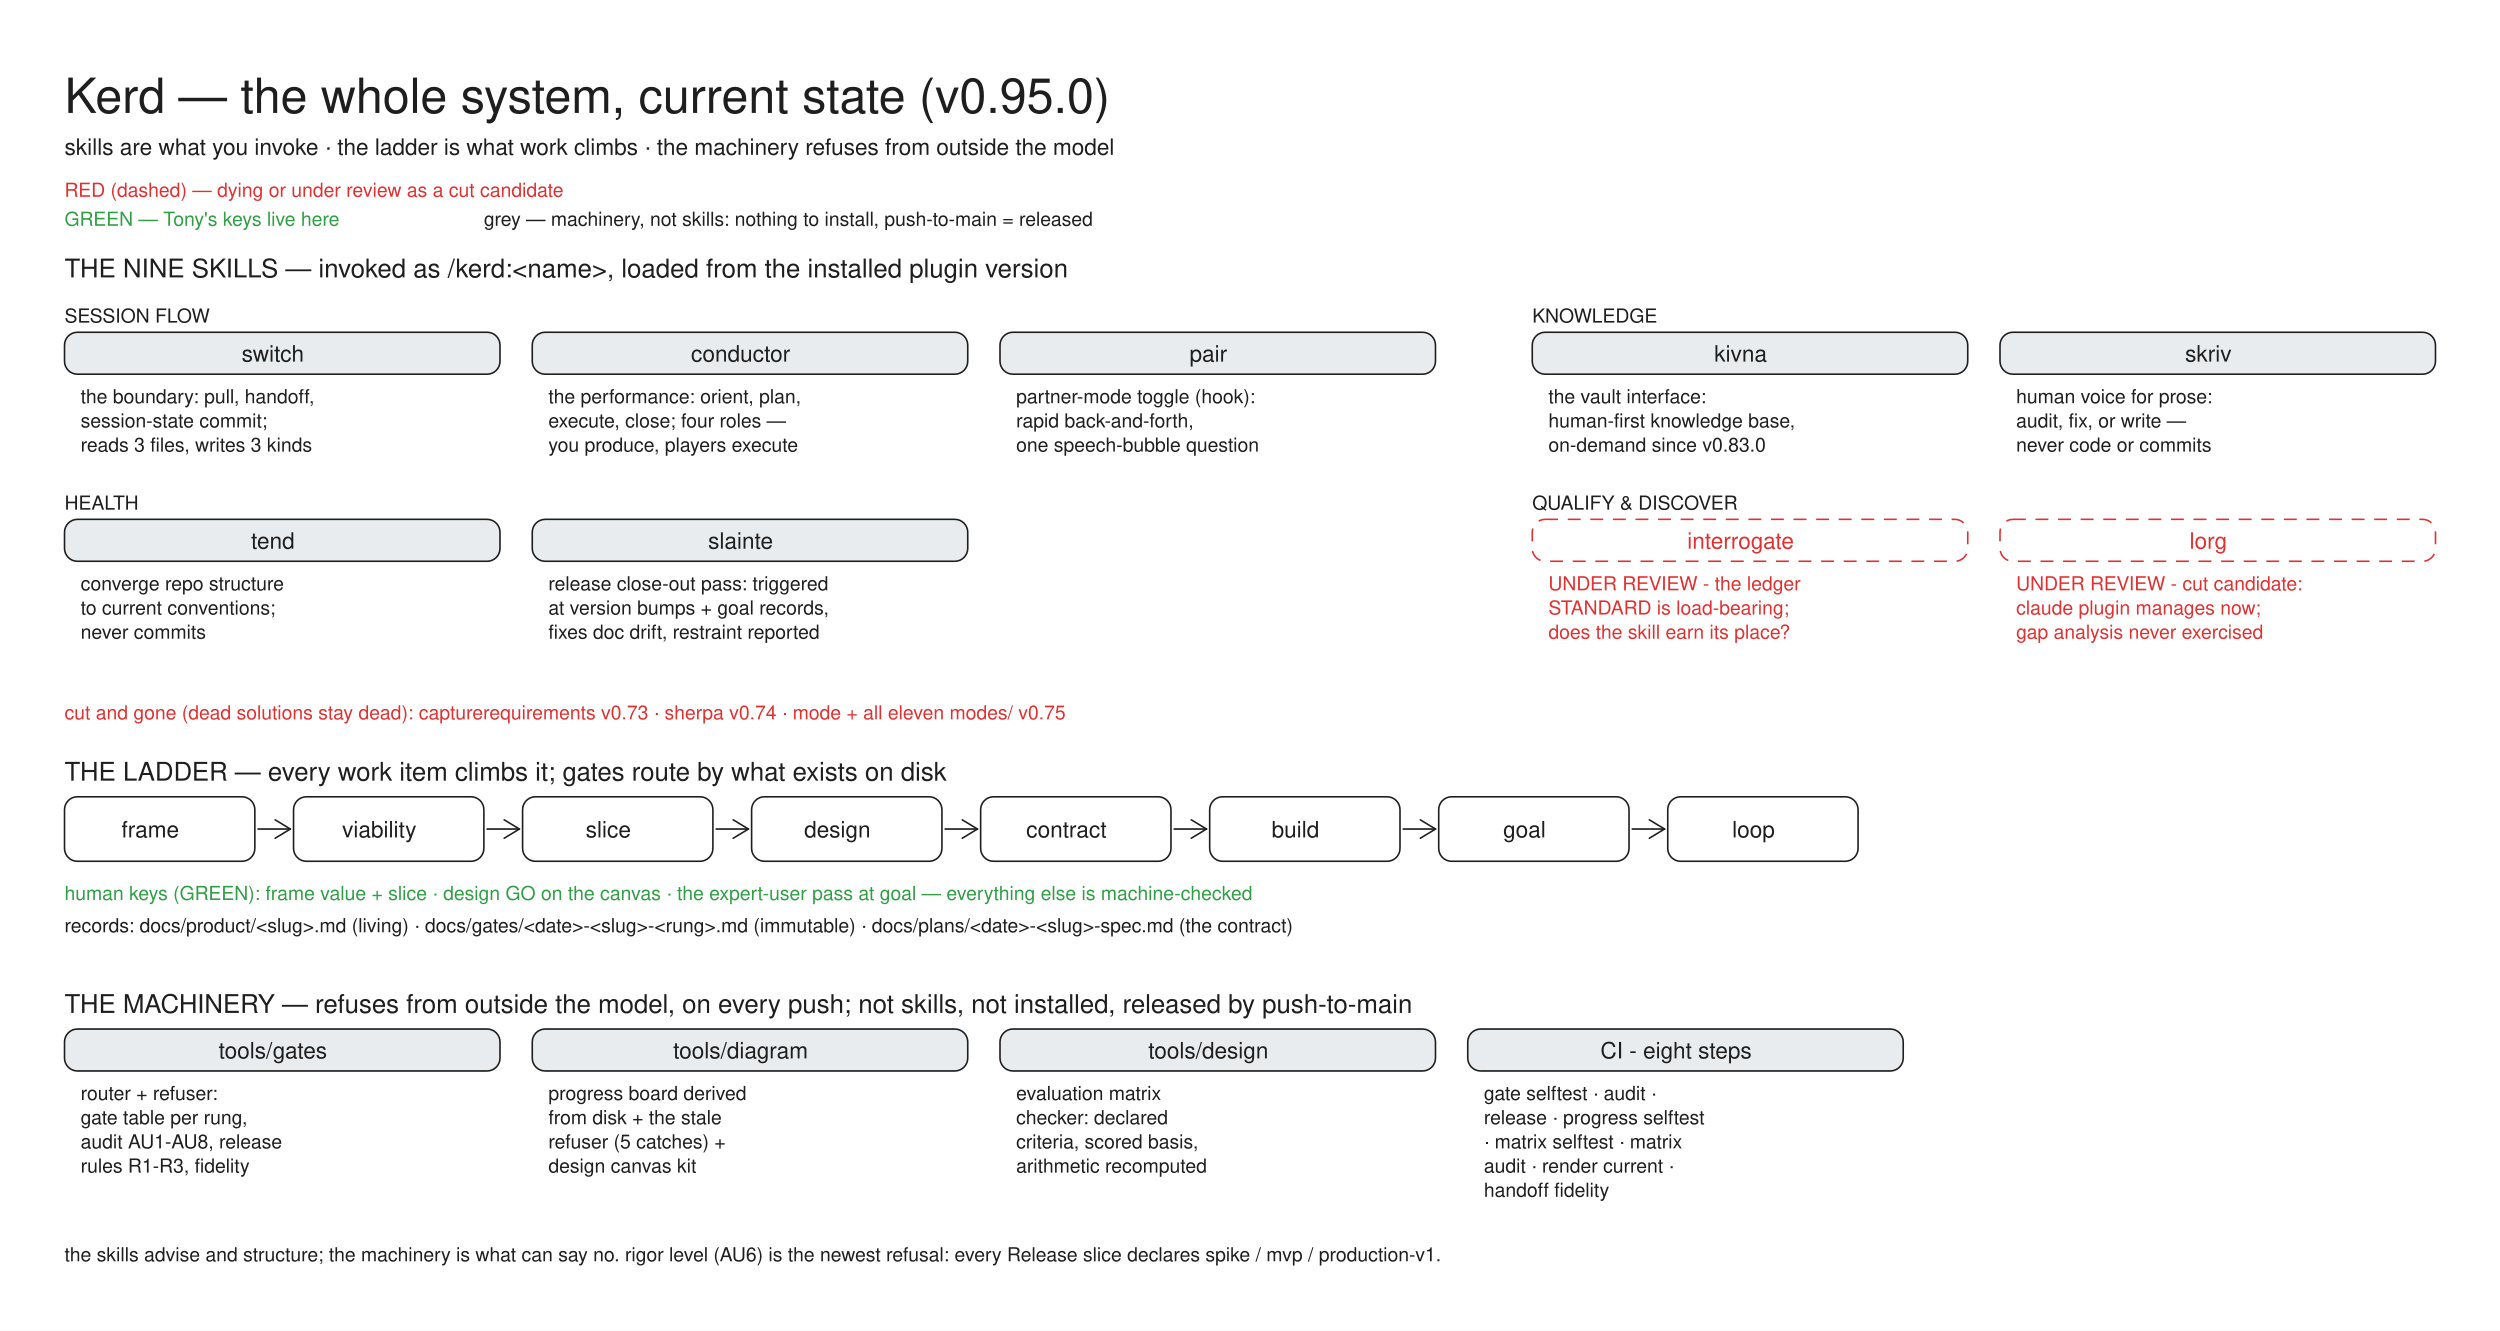
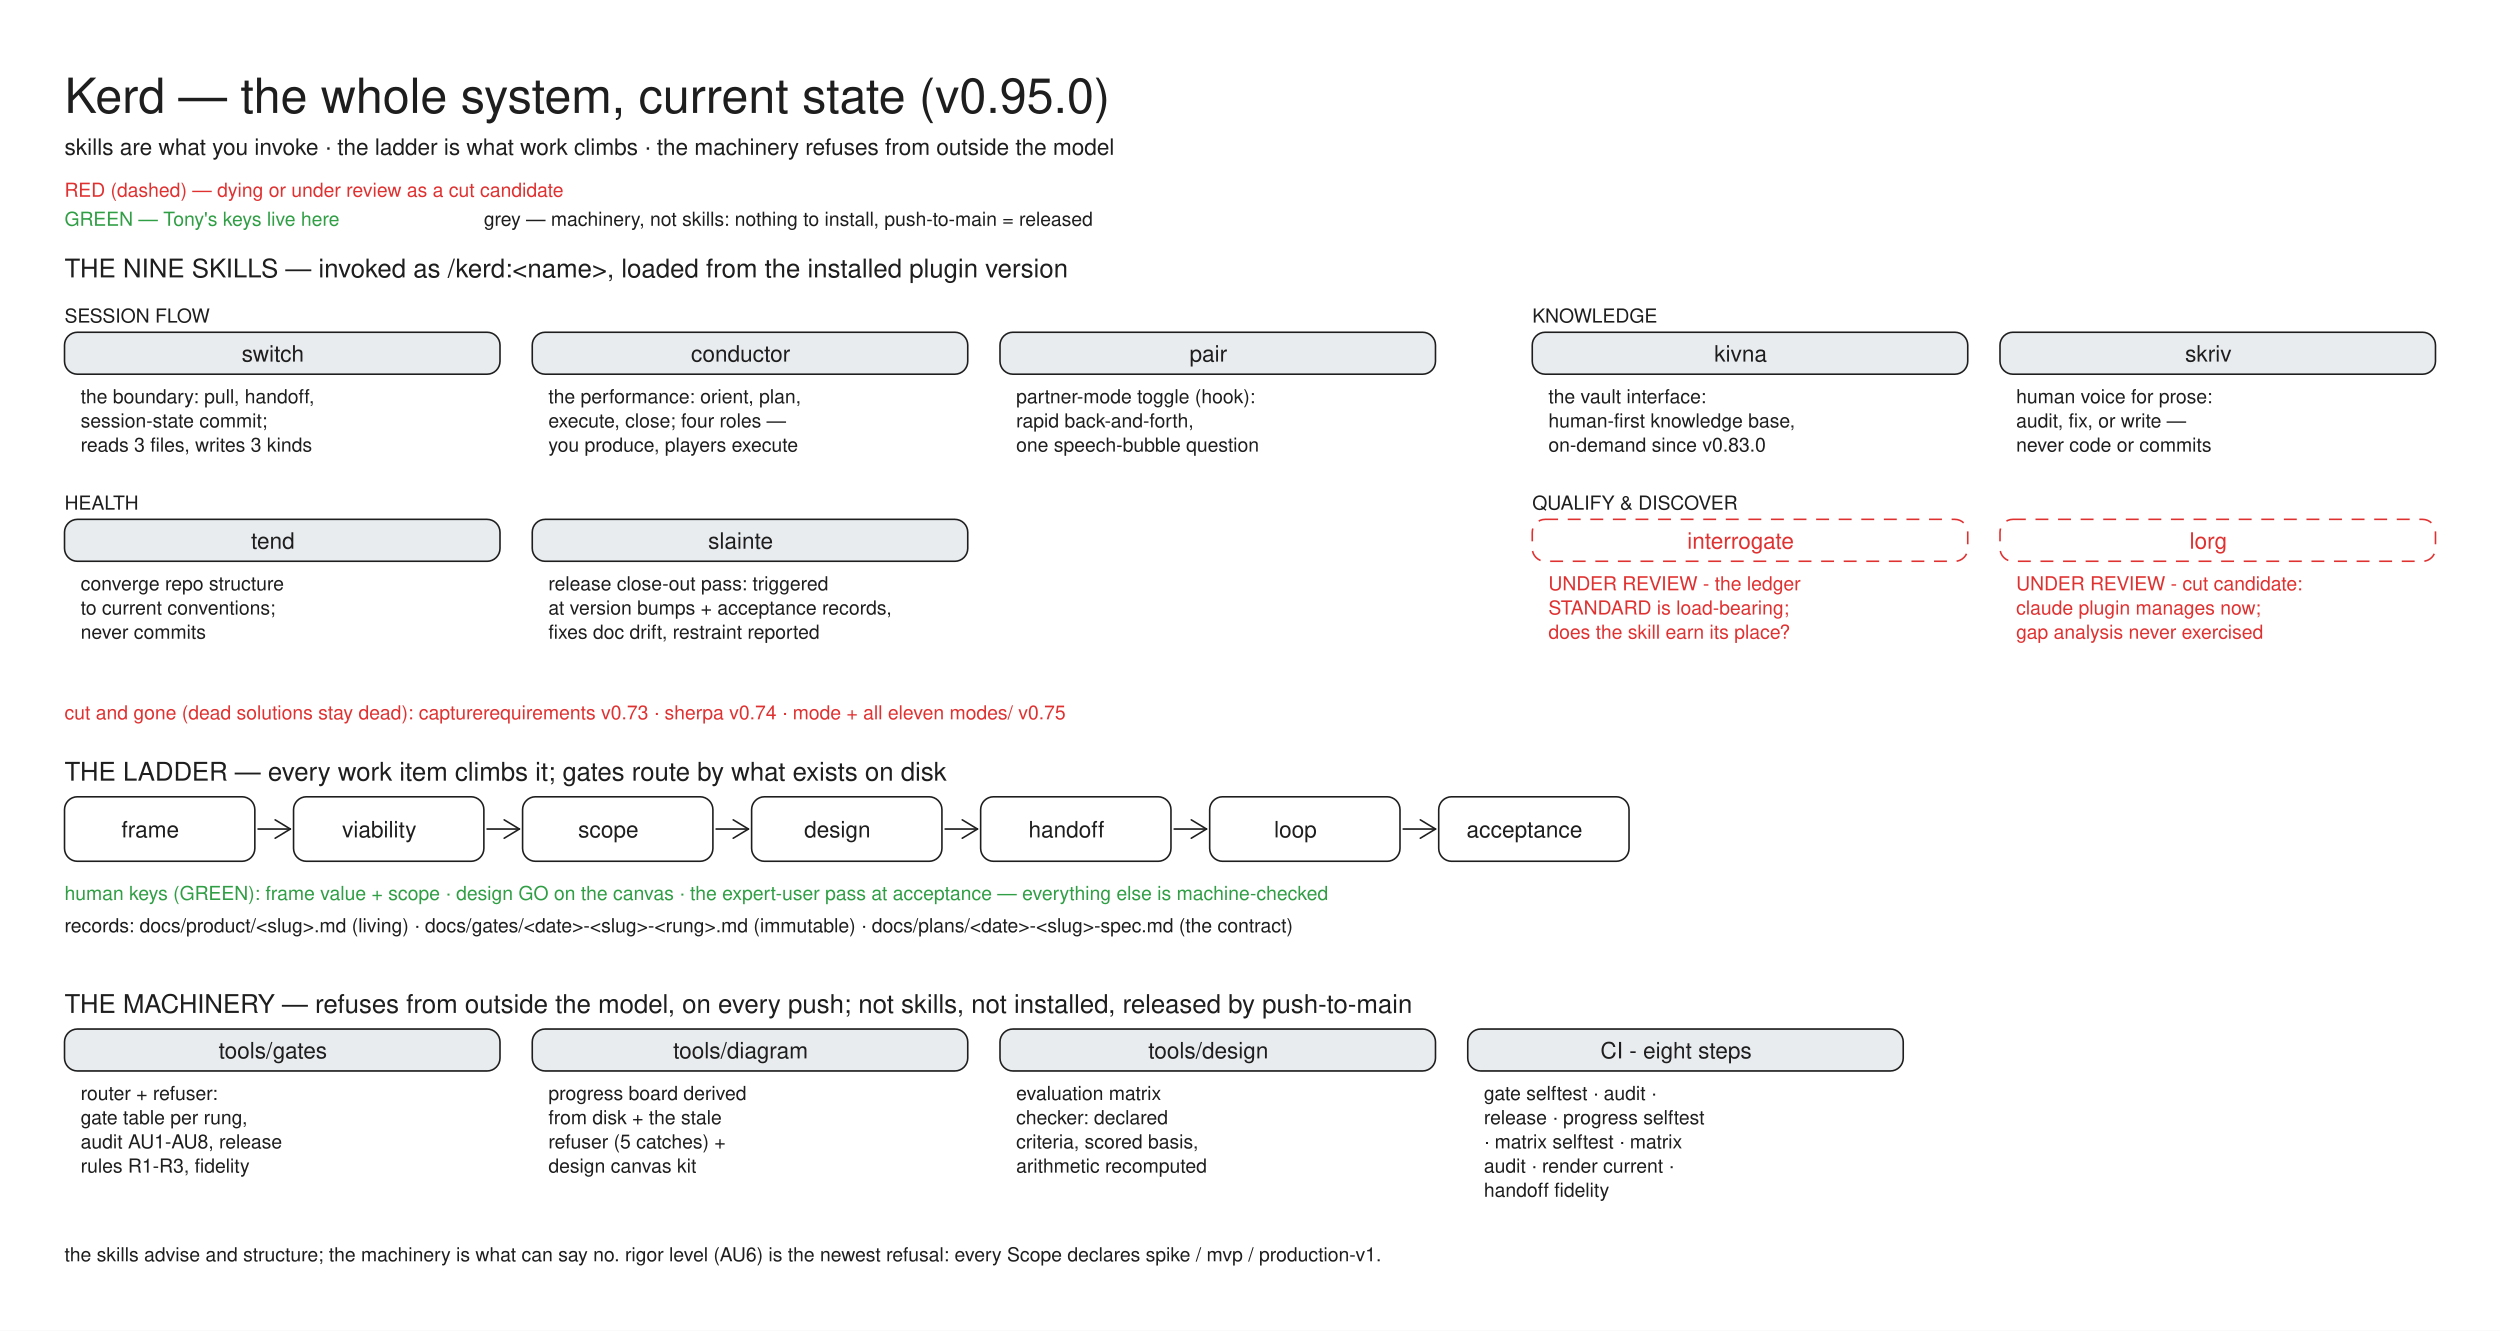
<svg xmlns="http://www.w3.org/2000/svg" width="1550" height="825" viewBox="260 40 1550 825">
  <rect x="260" y="40" width="1550" height="825" fill="#ffffff" />
  <text x="300.0" y="110.0" font-family="Nunito,'Helvetica Neue',Helvetica,Arial,sans-serif" font-size="30" fill="#1e1e1e" text-anchor="start" xml:space="preserve">
    <tspan x="300.0" dy="0.0">Kerd — the whole system, current state (v0.95.0)</tspan>
  </text>
  <text x="300.0" y="136.0" font-family="Nunito,'Helvetica Neue',Helvetica,Arial,sans-serif" font-size="14" fill="#1e1e1e" text-anchor="start" xml:space="preserve">
    <tspan x="300.0" dy="0.0">skills are what you invoke · the ladder is what work climbs · the machinery refuses from outside the model</tspan>
  </text>
  <text x="300.0" y="162.0" font-family="Nunito,'Helvetica Neue',Helvetica,Arial,sans-serif" font-size="12" fill="#e03131" text-anchor="start" xml:space="preserve">
    <tspan x="300.0" dy="0.0">RED (dashed) — dying or under review as a cut candidate</tspan>
  </text>
  <text x="300.0" y="180.0" font-family="Nunito,'Helvetica Neue',Helvetica,Arial,sans-serif" font-size="12" fill="#2f9e44" text-anchor="start" xml:space="preserve">
    <tspan x="300.0" dy="0.0">GREEN — Tony's keys live here</tspan>
  </text>
  <text x="560.0" y="180.0" font-family="Nunito,'Helvetica Neue',Helvetica,Arial,sans-serif" font-size="12" fill="#1e1e1e" text-anchor="start" xml:space="preserve">
    <tspan x="560.0" dy="0.0">grey — machinery, not skills: nothing to install, push-to-main = released</tspan>
  </text>
  <text x="300.0" y="212.0" font-family="Nunito,'Helvetica Neue',Helvetica,Arial,sans-serif" font-size="16" fill="#1e1e1e" text-anchor="start" xml:space="preserve">
    <tspan x="300.0" dy="0.0">THE NINE SKILLS — invoked as /kerd:&lt;name&gt;, loaded from the installed plugin version</tspan>
  </text>
  <text x="300.0" y="240.0" font-family="Nunito,'Helvetica Neue',Helvetica,Arial,sans-serif" font-size="12" fill="#1e1e1e" text-anchor="start" xml:space="preserve">
    <tspan x="300.0" dy="0.0">SESSION FLOW   </tspan>
  </text>
  <rect x="300.0" y="246.0" width="270.0" height="26.0" rx="8" fill="#e9ecef" stroke="#1e1e1e" stroke-width="1" />
  <text x="435.0" y="264.2" font-family="Nunito,'Helvetica Neue',Helvetica,Arial,sans-serif" font-size="14" fill="#1e1e1e" text-anchor="middle" xml:space="preserve">
    <tspan x="435.0" dy="0.0">switch</tspan>
  </text>
  <text x="310.0" y="290.0" font-family="Nunito,'Helvetica Neue',Helvetica,Arial,sans-serif" font-size="12" fill="#1e1e1e" text-anchor="start" xml:space="preserve">
    <tspan x="310.0" dy="0.0">the boundary: pull, handoff,</tspan>
    <tspan x="310.0" dy="15.0">session-state commit;</tspan>
    <tspan x="310.0" dy="15.0">reads 3 files, writes 3 kinds</tspan>
  </text>
  <rect x="590.0" y="246.0" width="270.0" height="26.0" rx="8" fill="#e9ecef" stroke="#1e1e1e" stroke-width="1" />
  <text x="725.0" y="264.2" font-family="Nunito,'Helvetica Neue',Helvetica,Arial,sans-serif" font-size="14" fill="#1e1e1e" text-anchor="middle" xml:space="preserve">
    <tspan x="725.0" dy="0.0">conductor</tspan>
  </text>
  <text x="600.0" y="290.0" font-family="Nunito,'Helvetica Neue',Helvetica,Arial,sans-serif" font-size="12" fill="#1e1e1e" text-anchor="start" xml:space="preserve">
    <tspan x="600.0" dy="0.0">the performance: orient, plan,</tspan>
    <tspan x="600.0" dy="15.0">execute, close; four roles —</tspan>
    <tspan x="600.0" dy="15.0">you produce, players execute</tspan>
  </text>
  <rect x="880.0" y="246.0" width="270.0" height="26.0" rx="8" fill="#e9ecef" stroke="#1e1e1e" stroke-width="1" />
  <text x="1015.0" y="264.2" font-family="Nunito,'Helvetica Neue',Helvetica,Arial,sans-serif" font-size="14" fill="#1e1e1e" text-anchor="middle" xml:space="preserve">
    <tspan x="1015.0" dy="0.0">pair</tspan>
  </text>
  <text x="890.0" y="290.0" font-family="Nunito,'Helvetica Neue',Helvetica,Arial,sans-serif" font-size="12" fill="#1e1e1e" text-anchor="start" xml:space="preserve">
    <tspan x="890.0" dy="0.0">partner-mode toggle (hook):</tspan>
    <tspan x="890.0" dy="15.0">rapid back-and-forth,</tspan>
    <tspan x="890.0" dy="15.0">one speech-bubble question</tspan>
  </text>
  <text x="1210.0" y="240.0" font-family="Nunito,'Helvetica Neue',Helvetica,Arial,sans-serif" font-size="12" fill="#1e1e1e" text-anchor="start" xml:space="preserve">
    <tspan x="1210.0" dy="0.0">KNOWLEDGE   </tspan>
  </text>
  <rect x="1210.0" y="246.0" width="270.0" height="26.0" rx="8" fill="#e9ecef" stroke="#1e1e1e" stroke-width="1" />
  <text x="1345.0" y="264.2" font-family="Nunito,'Helvetica Neue',Helvetica,Arial,sans-serif" font-size="14" fill="#1e1e1e" text-anchor="middle" xml:space="preserve">
    <tspan x="1345.0" dy="0.0">kivna</tspan>
  </text>
  <text x="1220.0" y="290.0" font-family="Nunito,'Helvetica Neue',Helvetica,Arial,sans-serif" font-size="12" fill="#1e1e1e" text-anchor="start" xml:space="preserve">
    <tspan x="1220.0" dy="0.0">the vault interface:</tspan>
    <tspan x="1220.0" dy="15.0">human-first knowledge base,</tspan>
    <tspan x="1220.0" dy="15.0">on-demand since v0.83.0</tspan>
  </text>
  <rect x="1500.0" y="246.0" width="270.0" height="26.0" rx="8" fill="#e9ecef" stroke="#1e1e1e" stroke-width="1" />
  <text x="1635.0" y="264.2" font-family="Nunito,'Helvetica Neue',Helvetica,Arial,sans-serif" font-size="14" fill="#1e1e1e" text-anchor="middle" xml:space="preserve">
    <tspan x="1635.0" dy="0.0">skriv</tspan>
  </text>
  <text x="1510.0" y="290.0" font-family="Nunito,'Helvetica Neue',Helvetica,Arial,sans-serif" font-size="12" fill="#1e1e1e" text-anchor="start" xml:space="preserve">
    <tspan x="1510.0" dy="0.0">human voice for prose:</tspan>
    <tspan x="1510.0" dy="15.0">audit, fix, or write —</tspan>
    <tspan x="1510.0" dy="15.0">never code or commits</tspan>
  </text>
  <text x="300.0" y="356.0" font-family="Nunito,'Helvetica Neue',Helvetica,Arial,sans-serif" font-size="12" fill="#1e1e1e" text-anchor="start" xml:space="preserve">
    <tspan x="300.0" dy="0.0">HEALTH   </tspan>
  </text>
  <rect x="300.0" y="362.0" width="270.0" height="26.0" rx="8" fill="#e9ecef" stroke="#1e1e1e" stroke-width="1" />
  <text x="435.0" y="380.2" font-family="Nunito,'Helvetica Neue',Helvetica,Arial,sans-serif" font-size="14" fill="#1e1e1e" text-anchor="middle" xml:space="preserve">
    <tspan x="435.0" dy="0.0">tend</tspan>
  </text>
  <text x="310.0" y="406.0" font-family="Nunito,'Helvetica Neue',Helvetica,Arial,sans-serif" font-size="12" fill="#1e1e1e" text-anchor="start" xml:space="preserve">
    <tspan x="310.0" dy="0.0">converge repo structure</tspan>
    <tspan x="310.0" dy="15.0">to current conventions;</tspan>
    <tspan x="310.0" dy="15.0">never commits</tspan>
  </text>
  <rect x="590.0" y="362.0" width="270.0" height="26.0" rx="8" fill="#e9ecef" stroke="#1e1e1e" stroke-width="1" />
  <text x="725.0" y="380.2" font-family="Nunito,'Helvetica Neue',Helvetica,Arial,sans-serif" font-size="14" fill="#1e1e1e" text-anchor="middle" xml:space="preserve">
    <tspan x="725.0" dy="0.0">slainte</tspan>
  </text>
  <text x="600.0" y="406.0" font-family="Nunito,'Helvetica Neue',Helvetica,Arial,sans-serif" font-size="12" fill="#1e1e1e" text-anchor="start" xml:space="preserve">
    <tspan x="600.0" dy="0.0">release close-out pass: triggered</tspan>
-     <tspan x="600.0" dy="15.0">at version bumps + goal records,</tspan>
+     <tspan x="600.0" dy="15.0">at version bumps + acceptance records,</tspan>
    <tspan x="600.0" dy="15.0">fixes doc drift, restraint reported</tspan>
  </text>
  <text x="1210.0" y="356.0" font-family="Nunito,'Helvetica Neue',Helvetica,Arial,sans-serif" font-size="12" fill="#1e1e1e" text-anchor="start" xml:space="preserve">
    <tspan x="1210.0" dy="0.0">QUALIFY &amp; DISCOVER   </tspan>
  </text>
  <rect x="1210.0" y="362.0" width="270.0" height="26.0" rx="8" fill="none" stroke="#e03131" stroke-width="1" stroke-dasharray="8 6" />
  <text x="1345.0" y="380.2" font-family="Nunito,'Helvetica Neue',Helvetica,Arial,sans-serif" font-size="14" fill="#e03131" text-anchor="middle" xml:space="preserve">
    <tspan x="1345.0" dy="0.0">interrogate</tspan>
  </text>
  <text x="1220.0" y="406.0" font-family="Nunito,'Helvetica Neue',Helvetica,Arial,sans-serif" font-size="12" fill="#e03131" text-anchor="start" xml:space="preserve">
    <tspan x="1220.0" dy="0.0">UNDER REVIEW - the ledger</tspan>
    <tspan x="1220.0" dy="15.0">STANDARD is load-bearing;</tspan>
    <tspan x="1220.0" dy="15.0">does the skill earn its place?</tspan>
  </text>
  <rect x="1500.0" y="362.0" width="270.0" height="26.0" rx="8" fill="none" stroke="#e03131" stroke-width="1" stroke-dasharray="8 6" />
  <text x="1635.0" y="380.2" font-family="Nunito,'Helvetica Neue',Helvetica,Arial,sans-serif" font-size="14" fill="#e03131" text-anchor="middle" xml:space="preserve">
    <tspan x="1635.0" dy="0.0">lorg</tspan>
  </text>
  <text x="1510.0" y="406.0" font-family="Nunito,'Helvetica Neue',Helvetica,Arial,sans-serif" font-size="12" fill="#e03131" text-anchor="start" xml:space="preserve">
    <tspan x="1510.0" dy="0.0">UNDER REVIEW - cut candidate:</tspan>
    <tspan x="1510.0" dy="15.0">claude plugin manages now;</tspan>
    <tspan x="1510.0" dy="15.0">gap analysis never exercised</tspan>
  </text>
  <text x="300.0" y="486.0" font-family="Nunito,'Helvetica Neue',Helvetica,Arial,sans-serif" font-size="12" fill="#e03131" text-anchor="start" xml:space="preserve">
    <tspan x="300.0" dy="0.0">cut and gone (dead solutions stay dead): capturerequirements v0.73 · sherpa v0.74 · mode + all eleven modes/ v0.75</tspan>
  </text>
  <text x="300.0" y="524.0" font-family="Nunito,'Helvetica Neue',Helvetica,Arial,sans-serif" font-size="16" fill="#1e1e1e" text-anchor="start" xml:space="preserve">
    <tspan x="300.0" dy="0.0">THE LADDER — every work item climbs it; gates route by what exists on disk</tspan>
  </text>
  <rect x="300.0" y="534.0" width="118.0" height="40.0" rx="8" fill="none" stroke="#1e1e1e" stroke-width="1" />
  <text x="359.0" y="559.2" font-family="Nunito,'Helvetica Neue',Helvetica,Arial,sans-serif" font-size="14" fill="#1e1e1e" text-anchor="middle" xml:space="preserve">
    <tspan x="359.0" dy="0.0">frame</tspan>
  </text>
  <rect x="442.0" y="534.0" width="118.0" height="40.0" rx="8" fill="none" stroke="#1e1e1e" stroke-width="1" />
  <text x="501.0" y="559.2" font-family="Nunito,'Helvetica Neue',Helvetica,Arial,sans-serif" font-size="14" fill="#1e1e1e" text-anchor="middle" xml:space="preserve">
    <tspan x="501.0" dy="0.0">viability</tspan>
  </text>
  <polyline points="420.0,554.0 440.0,554.0" fill="none" stroke="#1e1e1e" stroke-width="1" stroke-linecap="round" stroke-linejoin="round" />
  <line x1="440.0" y1="554.0" x2="430.6" y2="559.7" stroke="#1e1e1e" stroke-width="1" stroke-linecap="round" />
  <line x1="440.0" y1="554.0" x2="430.6" y2="548.3" stroke="#1e1e1e" stroke-width="1" stroke-linecap="round" />
  <rect x="584.0" y="534.0" width="118.0" height="40.0" rx="8" fill="none" stroke="#1e1e1e" stroke-width="1" />
  <text x="643.0" y="559.2" font-family="Nunito,'Helvetica Neue',Helvetica,Arial,sans-serif" font-size="14" fill="#1e1e1e" text-anchor="middle" xml:space="preserve">
-     <tspan x="643.0" dy="0.0">slice</tspan>
+     <tspan x="643.0" dy="0.0">scope</tspan>
  </text>
  <polyline points="562.0,554.0 582.0,554.0" fill="none" stroke="#1e1e1e" stroke-width="1" stroke-linecap="round" stroke-linejoin="round" />
  <line x1="582.0" y1="554.0" x2="572.6" y2="559.7" stroke="#1e1e1e" stroke-width="1" stroke-linecap="round" />
  <line x1="582.0" y1="554.0" x2="572.6" y2="548.3" stroke="#1e1e1e" stroke-width="1" stroke-linecap="round" />
  <rect x="726.0" y="534.0" width="118.0" height="40.0" rx="8" fill="none" stroke="#1e1e1e" stroke-width="1" />
  <text x="785.0" y="559.2" font-family="Nunito,'Helvetica Neue',Helvetica,Arial,sans-serif" font-size="14" fill="#1e1e1e" text-anchor="middle" xml:space="preserve">
    <tspan x="785.0" dy="0.0">design</tspan>
  </text>
  <polyline points="704.0,554.0 724.0,554.0" fill="none" stroke="#1e1e1e" stroke-width="1" stroke-linecap="round" stroke-linejoin="round" />
  <line x1="724.0" y1="554.0" x2="714.6" y2="559.7" stroke="#1e1e1e" stroke-width="1" stroke-linecap="round" />
  <line x1="724.0" y1="554.0" x2="714.6" y2="548.3" stroke="#1e1e1e" stroke-width="1" stroke-linecap="round" />
  <rect x="868.0" y="534.0" width="118.0" height="40.0" rx="8" fill="none" stroke="#1e1e1e" stroke-width="1" />
  <text x="927.0" y="559.2" font-family="Nunito,'Helvetica Neue',Helvetica,Arial,sans-serif" font-size="14" fill="#1e1e1e" text-anchor="middle" xml:space="preserve">
-     <tspan x="927.0" dy="0.0">contract</tspan>
+     <tspan x="927.0" dy="0.0">handoff</tspan>
  </text>
  <polyline points="846.0,554.0 866.0,554.0" fill="none" stroke="#1e1e1e" stroke-width="1" stroke-linecap="round" stroke-linejoin="round" />
  <line x1="866.0" y1="554.0" x2="856.6" y2="559.7" stroke="#1e1e1e" stroke-width="1" stroke-linecap="round" />
  <line x1="866.0" y1="554.0" x2="856.6" y2="548.3" stroke="#1e1e1e" stroke-width="1" stroke-linecap="round" />
  <rect x="1010.0" y="534.0" width="118.0" height="40.0" rx="8" fill="none" stroke="#1e1e1e" stroke-width="1" />
  <text x="1069.0" y="559.2" font-family="Nunito,'Helvetica Neue',Helvetica,Arial,sans-serif" font-size="14" fill="#1e1e1e" text-anchor="middle" xml:space="preserve">
-     <tspan x="1069.0" dy="0.0">build</tspan>
+     <tspan x="1069.0" dy="0.0">loop</tspan>
  </text>
  <polyline points="988.0,554.0 1008.0,554.0" fill="none" stroke="#1e1e1e" stroke-width="1" stroke-linecap="round" stroke-linejoin="round" />
  <line x1="1008.0" y1="554.0" x2="998.6" y2="559.7" stroke="#1e1e1e" stroke-width="1" stroke-linecap="round" />
  <line x1="1008.0" y1="554.0" x2="998.6" y2="548.3" stroke="#1e1e1e" stroke-width="1" stroke-linecap="round" />
  <rect x="1152.0" y="534.0" width="118.0" height="40.0" rx="8" fill="none" stroke="#1e1e1e" stroke-width="1" />
  <text x="1211.0" y="559.2" font-family="Nunito,'Helvetica Neue',Helvetica,Arial,sans-serif" font-size="14" fill="#1e1e1e" text-anchor="middle" xml:space="preserve">
-     <tspan x="1211.0" dy="0.0">goal</tspan>
+     <tspan x="1211.0" dy="0.0">acceptance</tspan>
  </text>
  <polyline points="1130.0,554.0 1150.0,554.0" fill="none" stroke="#1e1e1e" stroke-width="1" stroke-linecap="round" stroke-linejoin="round" />
  <line x1="1150.0" y1="554.0" x2="1140.6" y2="559.7" stroke="#1e1e1e" stroke-width="1" stroke-linecap="round" />
  <line x1="1150.0" y1="554.0" x2="1140.6" y2="548.3" stroke="#1e1e1e" stroke-width="1" stroke-linecap="round" />
-   <rect x="1294.0" y="534.0" width="118.0" height="40.0" rx="8" fill="none" stroke="#1e1e1e" stroke-width="1" />
-   <text x="1353.0" y="559.2" font-family="Nunito,'Helvetica Neue',Helvetica,Arial,sans-serif" font-size="14" fill="#1e1e1e" text-anchor="middle" xml:space="preserve">
-     <tspan x="1353.0" dy="0.0">loop</tspan>
-   </text>
-   <polyline points="1272.0,554.0 1292.0,554.0" fill="none" stroke="#1e1e1e" stroke-width="1" stroke-linecap="round" stroke-linejoin="round" />
-   <line x1="1292.0" y1="554.0" x2="1282.6" y2="559.7" stroke="#1e1e1e" stroke-width="1" stroke-linecap="round" />
-   <line x1="1292.0" y1="554.0" x2="1282.6" y2="548.3" stroke="#1e1e1e" stroke-width="1" stroke-linecap="round" />
  <text x="300.0" y="598.0" font-family="Nunito,'Helvetica Neue',Helvetica,Arial,sans-serif" font-size="12" fill="#2f9e44" text-anchor="start" xml:space="preserve">
-     <tspan x="300.0" dy="0.0">human keys (GREEN): frame value + slice · design GO on the canvas · the expert-user pass at goal — everything else is machine-checked</tspan>
+     <tspan x="300.0" dy="0.0">human keys (GREEN): frame value + scope · design GO on the canvas · the expert-user pass at acceptance — everything else is machine-checked</tspan>
  </text>
  <text x="300.0" y="618.0" font-family="Nunito,'Helvetica Neue',Helvetica,Arial,sans-serif" font-size="12" fill="#1e1e1e" text-anchor="start" xml:space="preserve">
    <tspan x="300.0" dy="0.0">records: docs/product/&lt;slug&gt;.md (living) · docs/gates/&lt;date&gt;-&lt;slug&gt;-&lt;rung&gt;.md (immutable) · docs/plans/&lt;date&gt;-&lt;slug&gt;-spec.md (the contract)</tspan>
  </text>
  <text x="300.0" y="668.0" font-family="Nunito,'Helvetica Neue',Helvetica,Arial,sans-serif" font-size="16" fill="#1e1e1e" text-anchor="start" xml:space="preserve">
    <tspan x="300.0" dy="0.0">THE MACHINERY — refuses from outside the model, on every push; not skills, not installed, released by push-to-main</tspan>
  </text>
  <rect x="300.0" y="678.0" width="270.0" height="26.0" rx="8" fill="#e9ecef" stroke="#1e1e1e" stroke-width="1" />
  <text x="435.0" y="696.2" font-family="Nunito,'Helvetica Neue',Helvetica,Arial,sans-serif" font-size="14" fill="#1e1e1e" text-anchor="middle" xml:space="preserve">
    <tspan x="435.0" dy="0.0">tools/gates</tspan>
  </text>
  <text x="310.0" y="722.0" font-family="Nunito,'Helvetica Neue',Helvetica,Arial,sans-serif" font-size="12" fill="#1e1e1e" text-anchor="start" xml:space="preserve">
    <tspan x="310.0" dy="0.0">router + refuser:</tspan>
    <tspan x="310.0" dy="15.0">gate table per rung,</tspan>
    <tspan x="310.0" dy="15.0">audit AU1-AU8, release</tspan>
    <tspan x="310.0" dy="15.0">rules R1-R3, fidelity</tspan>
  </text>
  <rect x="590.0" y="678.0" width="270.0" height="26.0" rx="8" fill="#e9ecef" stroke="#1e1e1e" stroke-width="1" />
  <text x="725.0" y="696.2" font-family="Nunito,'Helvetica Neue',Helvetica,Arial,sans-serif" font-size="14" fill="#1e1e1e" text-anchor="middle" xml:space="preserve">
    <tspan x="725.0" dy="0.0">tools/diagram</tspan>
  </text>
  <text x="600.0" y="722.0" font-family="Nunito,'Helvetica Neue',Helvetica,Arial,sans-serif" font-size="12" fill="#1e1e1e" text-anchor="start" xml:space="preserve">
    <tspan x="600.0" dy="0.0">progress board derived</tspan>
    <tspan x="600.0" dy="15.0">from disk + the stale</tspan>
    <tspan x="600.0" dy="15.0">refuser (5 catches) +</tspan>
    <tspan x="600.0" dy="15.0">design canvas kit</tspan>
  </text>
  <rect x="880.0" y="678.0" width="270.0" height="26.0" rx="8" fill="#e9ecef" stroke="#1e1e1e" stroke-width="1" />
  <text x="1015.0" y="696.2" font-family="Nunito,'Helvetica Neue',Helvetica,Arial,sans-serif" font-size="14" fill="#1e1e1e" text-anchor="middle" xml:space="preserve">
    <tspan x="1015.0" dy="0.0">tools/design</tspan>
  </text>
  <text x="890.0" y="722.0" font-family="Nunito,'Helvetica Neue',Helvetica,Arial,sans-serif" font-size="12" fill="#1e1e1e" text-anchor="start" xml:space="preserve">
    <tspan x="890.0" dy="0.0">evaluation matrix</tspan>
    <tspan x="890.0" dy="15.0">checker: declared</tspan>
    <tspan x="890.0" dy="15.0">criteria, scored basis,</tspan>
    <tspan x="890.0" dy="15.0">arithmetic recomputed</tspan>
  </text>
  <rect x="1170.0" y="678.0" width="270.0" height="26.0" rx="8" fill="#e9ecef" stroke="#1e1e1e" stroke-width="1" />
  <text x="1305.0" y="696.2" font-family="Nunito,'Helvetica Neue',Helvetica,Arial,sans-serif" font-size="14" fill="#1e1e1e" text-anchor="middle" xml:space="preserve">
    <tspan x="1305.0" dy="0.0">CI - eight steps</tspan>
  </text>
  <text x="1180.0" y="722.0" font-family="Nunito,'Helvetica Neue',Helvetica,Arial,sans-serif" font-size="12" fill="#1e1e1e" text-anchor="start" xml:space="preserve">
    <tspan x="1180.0" dy="0.0">gate selftest · audit ·</tspan>
    <tspan x="1180.0" dy="15.0">release · progress selftest</tspan>
    <tspan x="1180.0" dy="15.0">· matrix selftest · matrix</tspan>
    <tspan x="1180.0" dy="15.0">audit · render current ·</tspan>
    <tspan x="1180.0" dy="15.0">handoff fidelity</tspan>
  </text>
  <text x="300.0" y="822.0" font-family="Nunito,'Helvetica Neue',Helvetica,Arial,sans-serif" font-size="12" fill="#1e1e1e" text-anchor="start" xml:space="preserve">
-     <tspan x="300.0" dy="0.0">the skills advise and structure; the machinery is what can say no. rigor level (AU6) is the newest refusal: every Release slice declares spike / mvp / production-v1.</tspan>
+     <tspan x="300.0" dy="0.0">the skills advise and structure; the machinery is what can say no. rigor level (AU6) is the newest refusal: every Scope declares spike / mvp / production-v1.</tspan>
  </text>
</svg>
